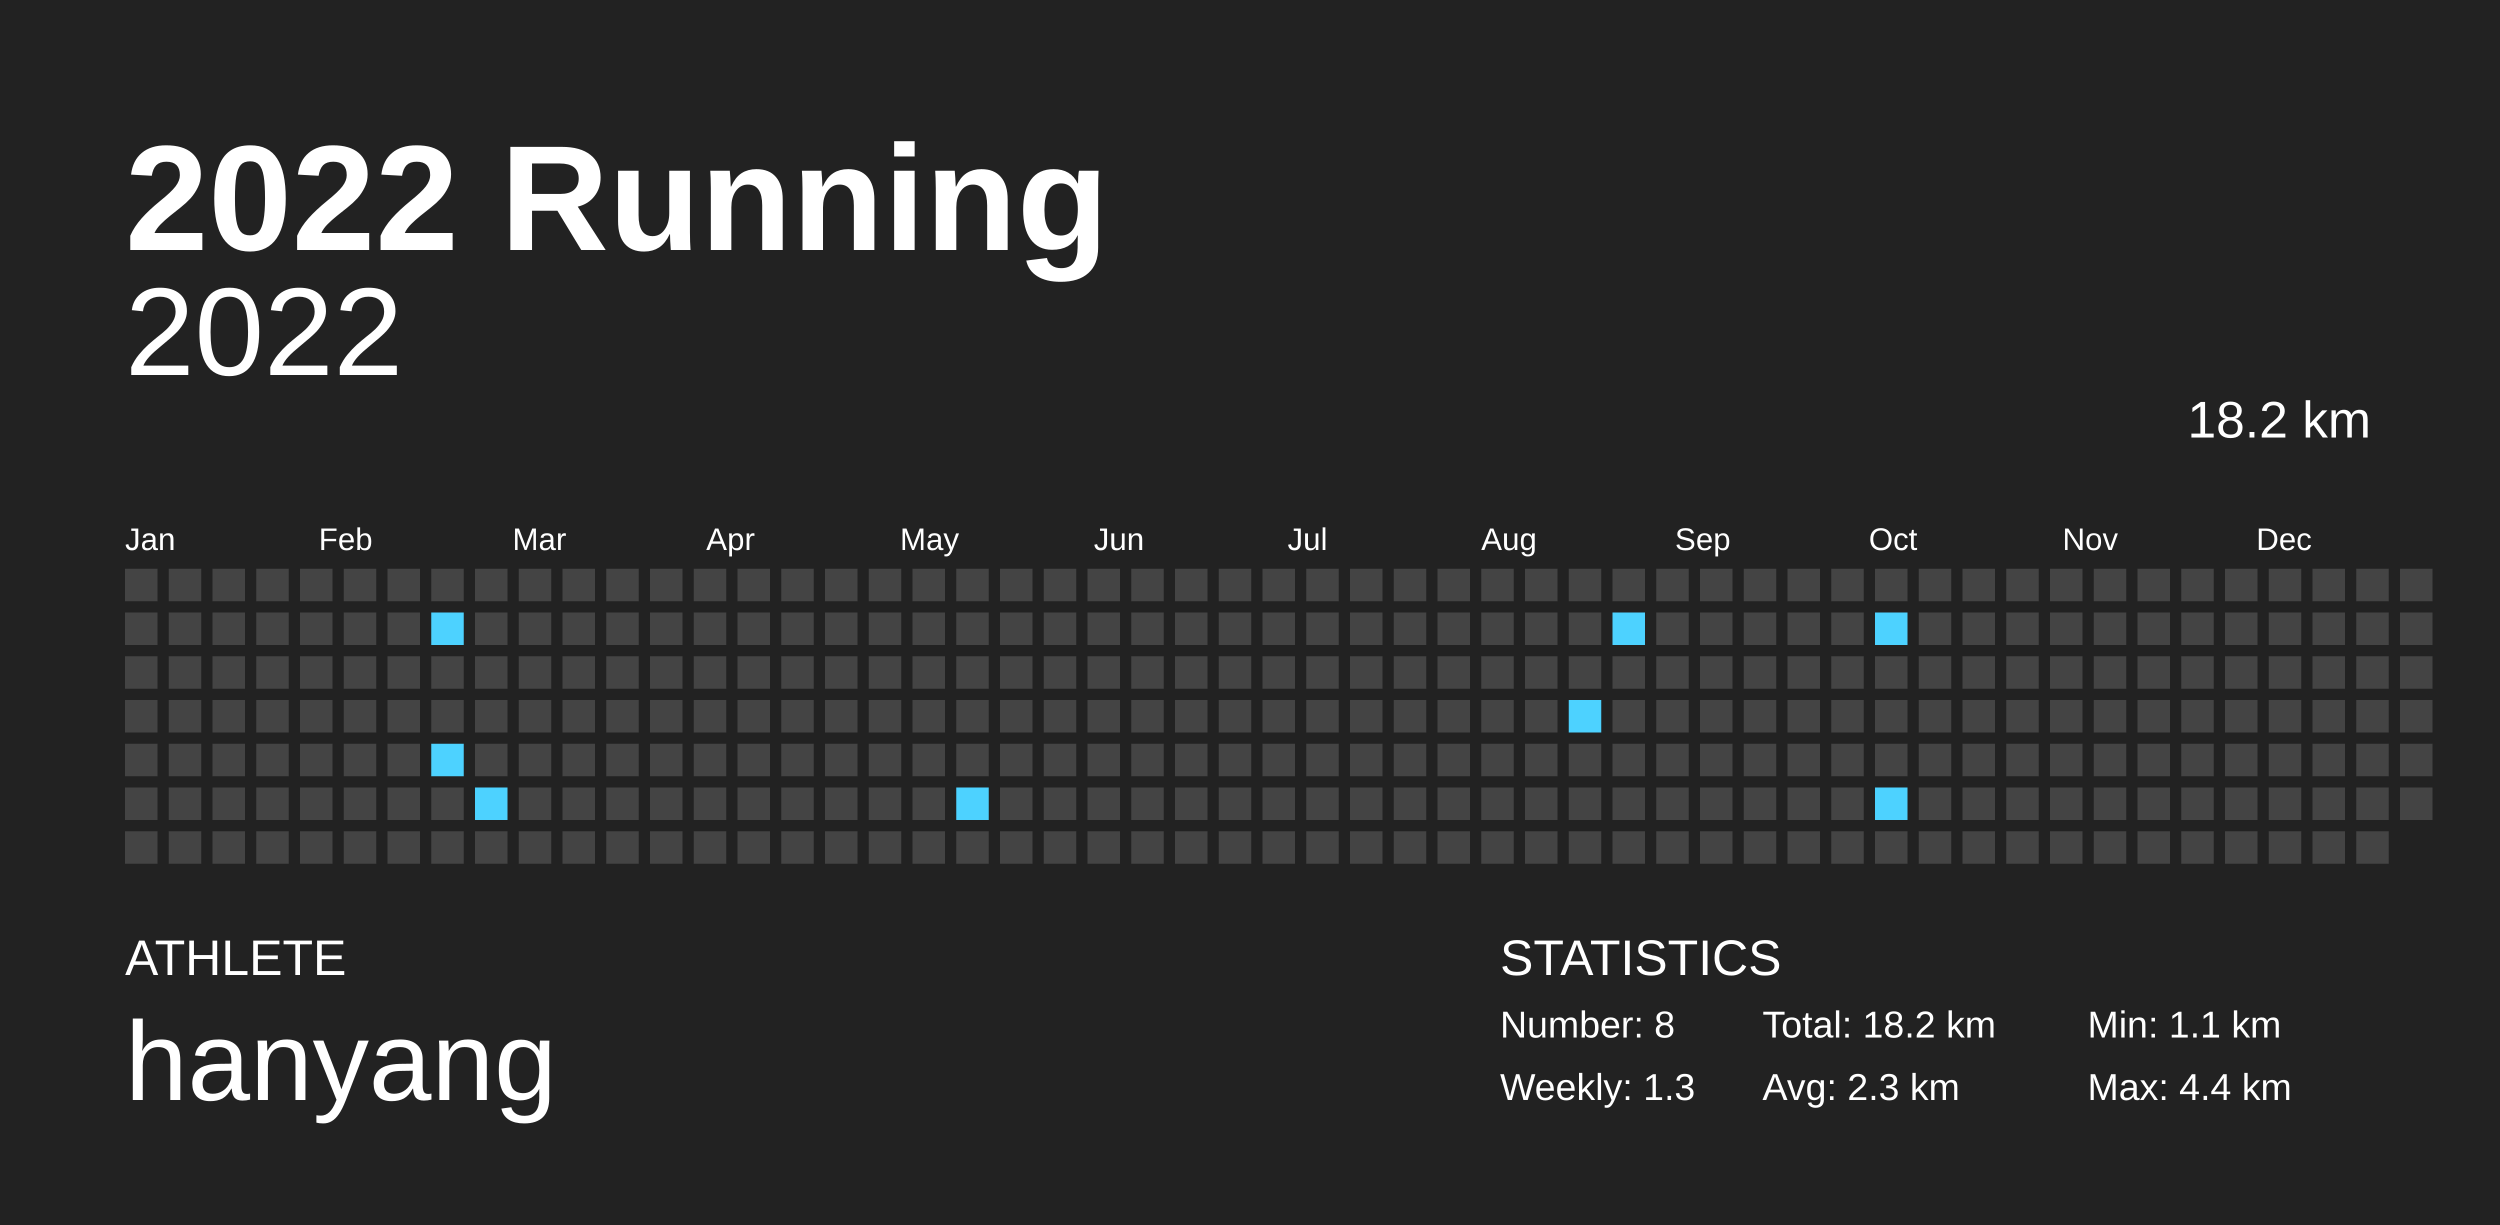
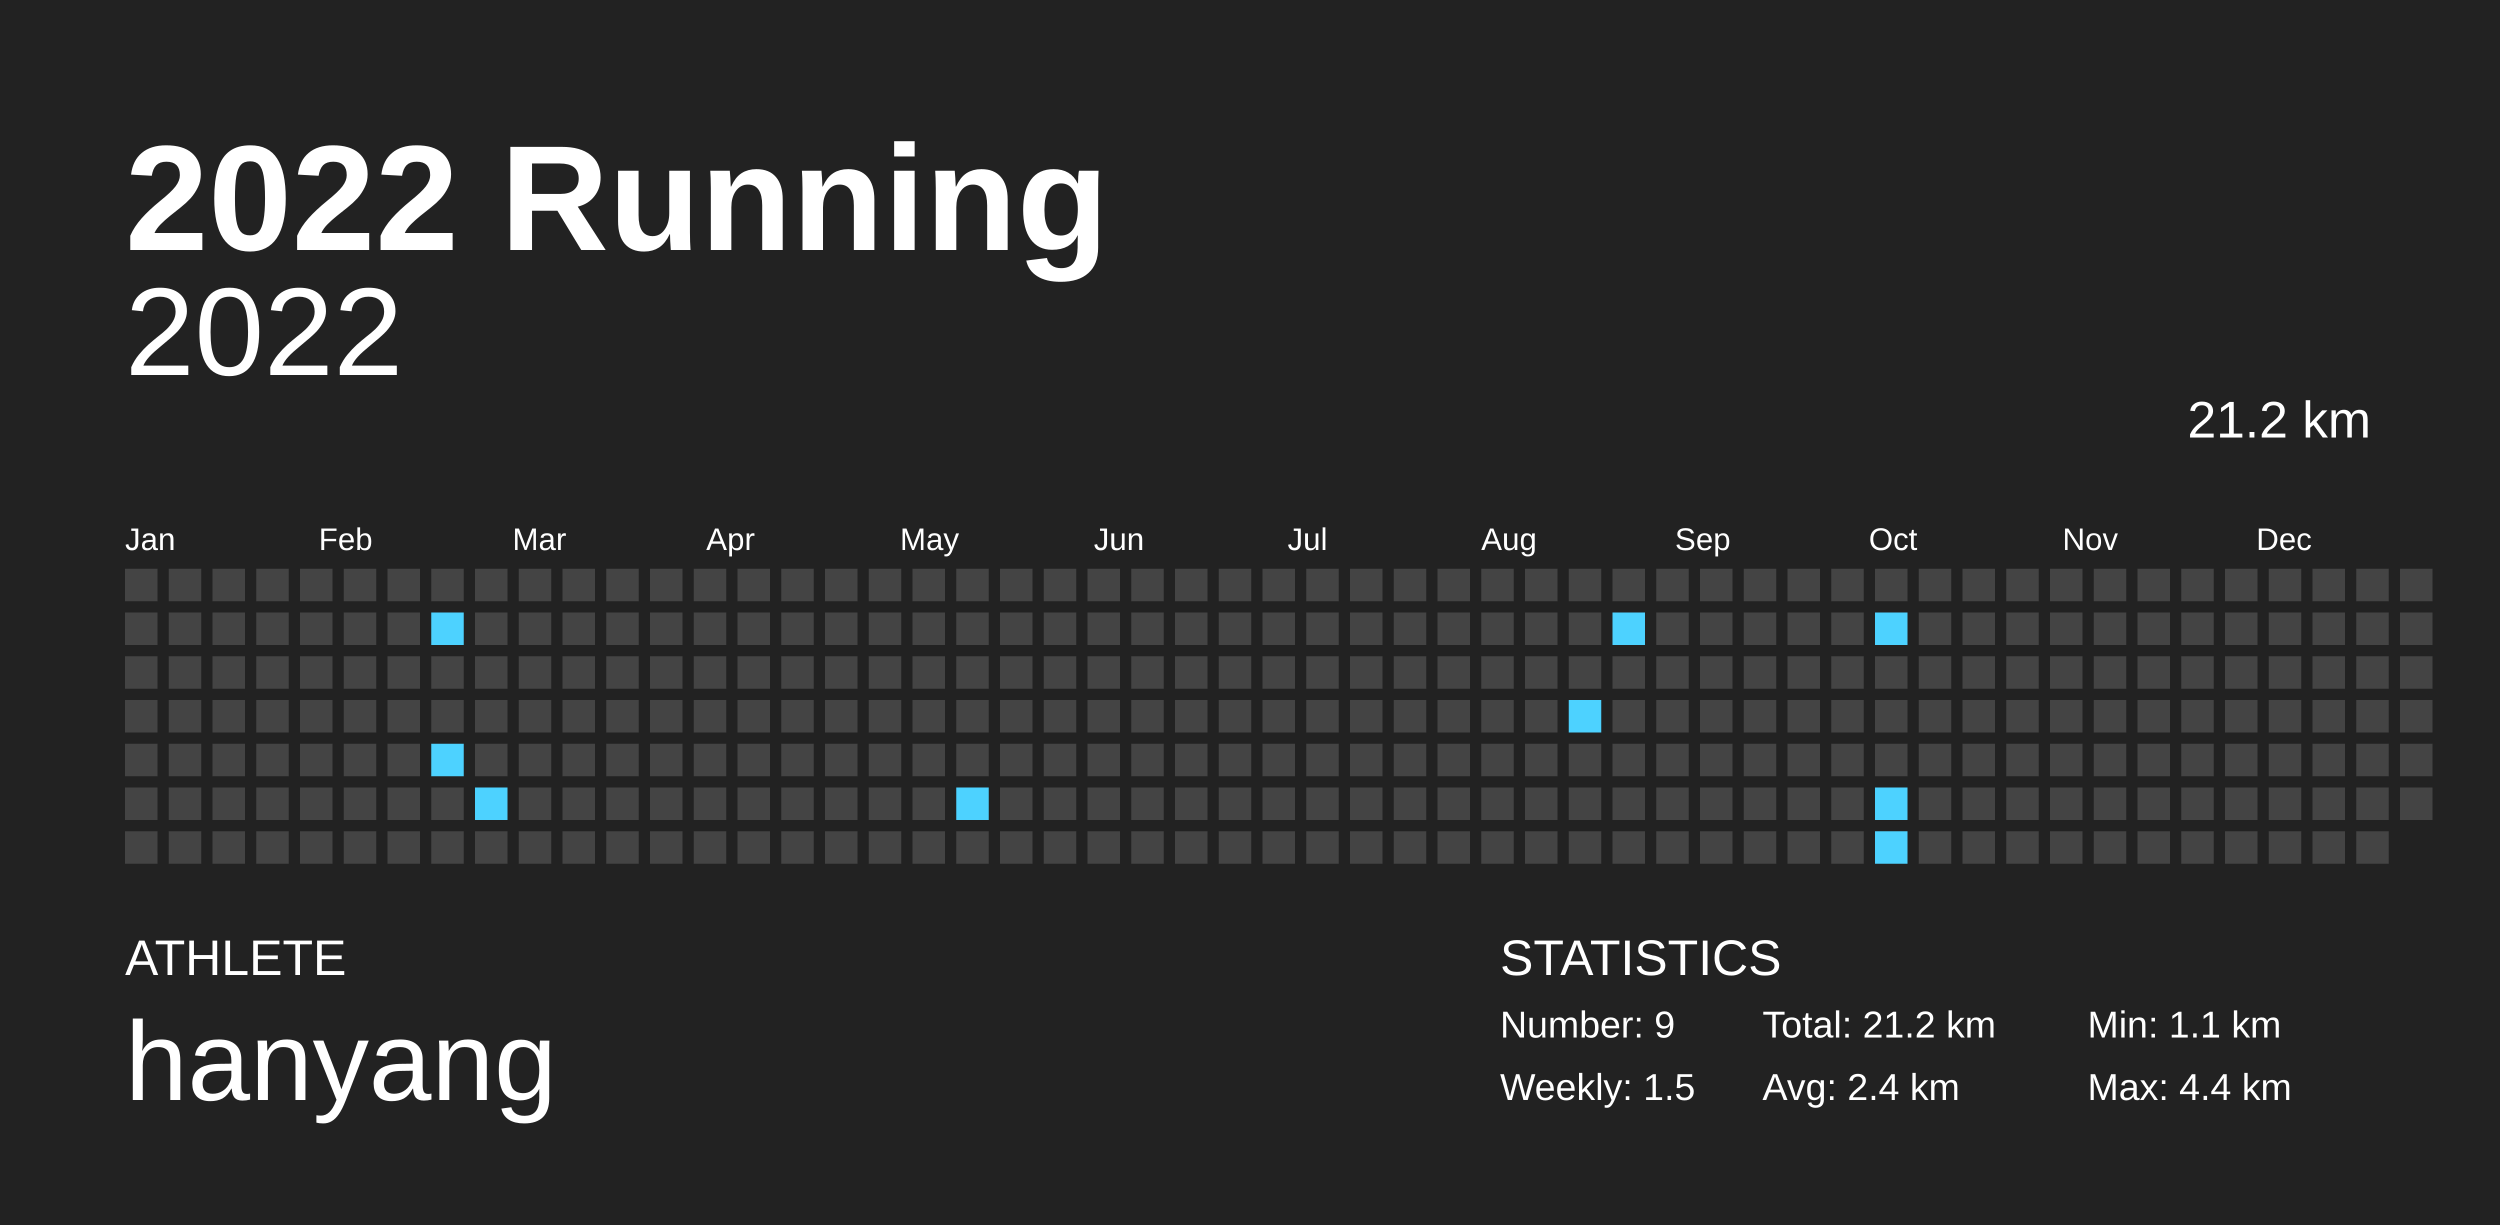
<svg xmlns="http://www.w3.org/2000/svg" baseProfile="full" height="98mm" version="1.1" viewBox="0,0,200,98" width="200mm">
  <defs />
  <rect fill="#222222" height="98" width="200" x="0" y="0" />
  <text fill="#FFFFFF" style="font-size:12px; font-family:Arial; font-weight:bold;" x="10" y="20">2022 Running</text>
  <text fill="#FFFFFF" style="font-size:4px; font-family:Arial" x="10" y="78">ATHLETE</text>
  <text fill="#FFFFFF" style="font-size:9px; font-family:Arial" x="10" y="88">hanyang</text>
  <text fill="#FFFFFF" style="font-size:4px; font-family:Arial" x="120" y="78">STATISTICS</text>
-   <text fill="#FFFFFF" style="font-size:3px; font-family:Arial" x="120" y="83">Number: 8</text>
-   <text fill="#FFFFFF" style="font-size:3px; font-family:Arial" x="120" y="88">Weekly: 1.3</text>
-   <text fill="#FFFFFF" style="font-size:3px; font-family:Arial" x="141" y="83">Total: 18.2 km</text>
-   <text fill="#FFFFFF" style="font-size:3px; font-family:Arial" x="141" y="88">Avg: 2.3 km</text>
+   <text fill="#FFFFFF" style="font-size:3px; font-family:Arial" x="120" y="83">Number: 9</text>
+   <text fill="#FFFFFF" style="font-size:3px; font-family:Arial" x="120" y="88">Weekly: 1.5</text>
+   <text fill="#FFFFFF" style="font-size:3px; font-family:Arial" x="141" y="83">Total: 21.2 km</text>
+   <text fill="#FFFFFF" style="font-size:3px; font-family:Arial" x="141" y="88">Avg: 2.4 km</text>
  <text fill="#FFFFFF" style="font-size:3px; font-family:Arial" x="167" y="83">Min: 1.1 km</text>
  <text fill="#FFFFFF" style="font-size:3px; font-family:Arial" x="167" y="88">Max: 4.4 km</text>
  <text alignment-baseline="hanging" fill="#FFFFFF" style="font-size:10.0px; font-family:Arial;" x="10" y="30">2022</text>
-   <text alignment-baseline="hanging" fill="#FFFFFF" style="font-size:4.125px; font-family:Arial;" x="175" y="35">18.2 km</text>
+   <text alignment-baseline="hanging" fill="#FFFFFF" style="font-size:4.125px; font-family:Arial;" x="175" y="35">21.2 km</text>
  <text fill="#FFFFFF" style="font-size:2.5px; font-family:Arial" x="10.0" y="44">Jan</text>
  <text fill="#FFFFFF" style="font-size:2.5px; font-family:Arial" x="25.5" y="44">Feb</text>
  <text fill="#FFFFFF" style="font-size:2.5px; font-family:Arial" x="41.0" y="44">Mar</text>
  <text fill="#FFFFFF" style="font-size:2.5px; font-family:Arial" x="56.5" y="44">Apr</text>
  <text fill="#FFFFFF" style="font-size:2.5px; font-family:Arial" x="72.0" y="44">May</text>
  <text fill="#FFFFFF" style="font-size:2.5px; font-family:Arial" x="87.5" y="44">Jun</text>
  <text fill="#FFFFFF" style="font-size:2.5px; font-family:Arial" x="103.0" y="44">Jul</text>
  <text fill="#FFFFFF" style="font-size:2.5px; font-family:Arial" x="118.5" y="44">Aug</text>
  <text fill="#FFFFFF" style="font-size:2.5px; font-family:Arial" x="134.0" y="44">Sep</text>
  <text fill="#FFFFFF" style="font-size:2.5px; font-family:Arial" x="149.5" y="44">Oct</text>
  <text fill="#FFFFFF" style="font-size:2.5px; font-family:Arial" x="165.0" y="44">Nov</text>
  <text fill="#FFFFFF" style="font-size:2.5px; font-family:Arial" x="180.5" y="44">Dec</text>
  <rect fill="#444444" height="2.6" width="2.6" x="10.0" y="45.5" />
  <rect fill="#444444" height="2.6" width="2.6" x="10.0" y="49.0" />
  <rect fill="#444444" height="2.6" width="2.6" x="10.0" y="52.5" />
  <rect fill="#444444" height="2.6" width="2.6" x="10.0" y="56.0" />
  <rect fill="#444444" height="2.6" width="2.6" x="10.0" y="59.5" />
  <rect fill="#444444" height="2.6" width="2.6" x="10.0" y="63.0" />
  <rect fill="#444444" height="2.6" width="2.6" x="10.0" y="66.5" />
  <rect fill="#444444" height="2.6" width="2.6" x="13.5" y="45.5" />
  <rect fill="#444444" height="2.6" width="2.6" x="13.5" y="49.0" />
  <rect fill="#444444" height="2.6" width="2.6" x="13.5" y="52.5" />
  <rect fill="#444444" height="2.6" width="2.6" x="13.5" y="56.0" />
  <rect fill="#444444" height="2.6" width="2.6" x="13.5" y="59.5" />
  <rect fill="#444444" height="2.6" width="2.6" x="13.5" y="63.0" />
  <rect fill="#444444" height="2.6" width="2.6" x="13.5" y="66.5" />
  <rect fill="#444444" height="2.6" width="2.6" x="17.0" y="45.5" />
  <rect fill="#444444" height="2.6" width="2.6" x="17.0" y="49.0" />
  <rect fill="#444444" height="2.6" width="2.6" x="17.0" y="52.5" />
  <rect fill="#444444" height="2.6" width="2.6" x="17.0" y="56.0" />
  <rect fill="#444444" height="2.6" width="2.6" x="17.0" y="59.5" />
  <rect fill="#444444" height="2.6" width="2.6" x="17.0" y="63.0" />
  <rect fill="#444444" height="2.6" width="2.6" x="17.0" y="66.5" />
  <rect fill="#444444" height="2.6" width="2.6" x="20.5" y="45.5" />
  <rect fill="#444444" height="2.6" width="2.6" x="20.5" y="49.0" />
  <rect fill="#444444" height="2.6" width="2.6" x="20.5" y="52.5" />
  <rect fill="#444444" height="2.6" width="2.6" x="20.5" y="56.0" />
  <rect fill="#444444" height="2.6" width="2.6" x="20.5" y="59.5" />
  <rect fill="#444444" height="2.6" width="2.6" x="20.5" y="63.0" />
  <rect fill="#444444" height="2.6" width="2.6" x="20.5" y="66.5" />
  <rect fill="#444444" height="2.6" width="2.6" x="24.0" y="45.5" />
  <rect fill="#444444" height="2.6" width="2.6" x="24.0" y="49.0" />
  <rect fill="#444444" height="2.6" width="2.6" x="24.0" y="52.5" />
  <rect fill="#444444" height="2.6" width="2.6" x="24.0" y="56.0" />
  <rect fill="#444444" height="2.6" width="2.6" x="24.0" y="59.5" />
  <rect fill="#444444" height="2.6" width="2.6" x="24.0" y="63.0" />
  <rect fill="#444444" height="2.6" width="2.6" x="24.0" y="66.5" />
  <rect fill="#444444" height="2.6" width="2.6" x="27.5" y="45.5" />
  <rect fill="#444444" height="2.6" width="2.6" x="27.5" y="49.0" />
  <rect fill="#444444" height="2.6" width="2.6" x="27.5" y="52.5" />
  <rect fill="#444444" height="2.6" width="2.6" x="27.5" y="56.0" />
  <rect fill="#444444" height="2.6" width="2.6" x="27.5" y="59.5" />
  <rect fill="#444444" height="2.6" width="2.6" x="27.5" y="63.0" />
  <rect fill="#444444" height="2.6" width="2.6" x="27.5" y="66.5" />
  <rect fill="#444444" height="2.6" width="2.6" x="31.0" y="45.5" />
  <rect fill="#444444" height="2.6" width="2.6" x="31.0" y="49.0" />
  <rect fill="#444444" height="2.6" width="2.6" x="31.0" y="52.5" />
  <rect fill="#444444" height="2.6" width="2.6" x="31.0" y="56.0" />
  <rect fill="#444444" height="2.6" width="2.6" x="31.0" y="59.5" />
  <rect fill="#444444" height="2.6" width="2.6" x="31.0" y="63.0" />
  <rect fill="#444444" height="2.6" width="2.6" x="31.0" y="66.5" />
  <rect fill="#444444" height="2.6" width="2.6" x="34.5" y="45.5" />
  <rect fill="#4dd2ff" height="2.6" width="2.6" x="34.5" y="49.0" />
  <rect fill="#444444" height="2.6" width="2.6" x="34.5" y="52.5" />
  <rect fill="#444444" height="2.6" width="2.6" x="34.5" y="56.0" />
  <rect fill="#4dd2ff" height="2.6" width="2.6" x="34.5" y="59.5" />
  <rect fill="#444444" height="2.6" width="2.6" x="34.5" y="63.0" />
  <rect fill="#444444" height="2.6" width="2.6" x="34.5" y="66.5" />
  <rect fill="#444444" height="2.6" width="2.6" x="38.0" y="45.5" />
  <rect fill="#444444" height="2.6" width="2.6" x="38.0" y="49.0" />
  <rect fill="#444444" height="2.6" width="2.6" x="38.0" y="52.5" />
  <rect fill="#444444" height="2.6" width="2.6" x="38.0" y="56.0" />
  <rect fill="#444444" height="2.6" width="2.6" x="38.0" y="59.5" />
  <rect fill="#4dd2ff" height="2.6" width="2.6" x="38.0" y="63.0" />
  <rect fill="#444444" height="2.6" width="2.6" x="38.0" y="66.5" />
  <rect fill="#444444" height="2.6" width="2.6" x="41.5" y="45.5" />
  <rect fill="#444444" height="2.6" width="2.6" x="41.5" y="49.0" />
  <rect fill="#444444" height="2.6" width="2.6" x="41.5" y="52.5" />
  <rect fill="#444444" height="2.6" width="2.6" x="41.5" y="56.0" />
  <rect fill="#444444" height="2.6" width="2.6" x="41.5" y="59.5" />
  <rect fill="#444444" height="2.6" width="2.6" x="41.5" y="63.0" />
  <rect fill="#444444" height="2.6" width="2.6" x="41.5" y="66.5" />
  <rect fill="#444444" height="2.6" width="2.6" x="45.0" y="45.5" />
  <rect fill="#444444" height="2.6" width="2.6" x="45.0" y="49.0" />
  <rect fill="#444444" height="2.6" width="2.6" x="45.0" y="52.5" />
  <rect fill="#444444" height="2.6" width="2.6" x="45.0" y="56.0" />
  <rect fill="#444444" height="2.6" width="2.6" x="45.0" y="59.5" />
  <rect fill="#444444" height="2.6" width="2.6" x="45.0" y="63.0" />
  <rect fill="#444444" height="2.6" width="2.6" x="45.0" y="66.5" />
  <rect fill="#444444" height="2.6" width="2.6" x="48.5" y="45.5" />
  <rect fill="#444444" height="2.6" width="2.6" x="48.5" y="49.0" />
  <rect fill="#444444" height="2.6" width="2.6" x="48.5" y="52.5" />
  <rect fill="#444444" height="2.6" width="2.6" x="48.5" y="56.0" />
  <rect fill="#444444" height="2.6" width="2.6" x="48.5" y="59.5" />
  <rect fill="#444444" height="2.6" width="2.6" x="48.5" y="63.0" />
  <rect fill="#444444" height="2.6" width="2.6" x="48.5" y="66.5" />
  <rect fill="#444444" height="2.6" width="2.6" x="52.0" y="45.5" />
  <rect fill="#444444" height="2.6" width="2.6" x="52.0" y="49.0" />
  <rect fill="#444444" height="2.6" width="2.6" x="52.0" y="52.5" />
  <rect fill="#444444" height="2.6" width="2.6" x="52.0" y="56.0" />
  <rect fill="#444444" height="2.6" width="2.6" x="52.0" y="59.5" />
  <rect fill="#444444" height="2.6" width="2.6" x="52.0" y="63.0" />
  <rect fill="#444444" height="2.6" width="2.6" x="52.0" y="66.5" />
  <rect fill="#444444" height="2.6" width="2.6" x="55.5" y="45.5" />
  <rect fill="#444444" height="2.6" width="2.6" x="55.5" y="49.0" />
  <rect fill="#444444" height="2.6" width="2.6" x="55.5" y="52.5" />
  <rect fill="#444444" height="2.6" width="2.6" x="55.5" y="56.0" />
  <rect fill="#444444" height="2.6" width="2.6" x="55.5" y="59.5" />
  <rect fill="#444444" height="2.6" width="2.6" x="55.5" y="63.0" />
  <rect fill="#444444" height="2.6" width="2.6" x="55.5" y="66.5" />
  <rect fill="#444444" height="2.6" width="2.6" x="59.0" y="45.5" />
  <rect fill="#444444" height="2.6" width="2.6" x="59.0" y="49.0" />
  <rect fill="#444444" height="2.6" width="2.6" x="59.0" y="52.5" />
  <rect fill="#444444" height="2.6" width="2.6" x="59.0" y="56.0" />
  <rect fill="#444444" height="2.6" width="2.6" x="59.0" y="59.5" />
  <rect fill="#444444" height="2.6" width="2.6" x="59.0" y="63.0" />
  <rect fill="#444444" height="2.6" width="2.6" x="59.0" y="66.5" />
  <rect fill="#444444" height="2.6" width="2.6" x="62.5" y="45.5" />
  <rect fill="#444444" height="2.6" width="2.6" x="62.5" y="49.0" />
  <rect fill="#444444" height="2.6" width="2.6" x="62.5" y="52.5" />
  <rect fill="#444444" height="2.6" width="2.6" x="62.5" y="56.0" />
  <rect fill="#444444" height="2.6" width="2.6" x="62.5" y="59.5" />
  <rect fill="#444444" height="2.6" width="2.6" x="62.5" y="63.0" />
  <rect fill="#444444" height="2.6" width="2.6" x="62.5" y="66.5" />
  <rect fill="#444444" height="2.6" width="2.6" x="66.0" y="45.5" />
  <rect fill="#444444" height="2.6" width="2.6" x="66.0" y="49.0" />
  <rect fill="#444444" height="2.6" width="2.6" x="66.0" y="52.5" />
  <rect fill="#444444" height="2.6" width="2.6" x="66.0" y="56.0" />
  <rect fill="#444444" height="2.6" width="2.6" x="66.0" y="59.5" />
  <rect fill="#444444" height="2.6" width="2.6" x="66.0" y="63.0" />
  <rect fill="#444444" height="2.6" width="2.6" x="66.0" y="66.5" />
  <rect fill="#444444" height="2.6" width="2.6" x="69.5" y="45.5" />
  <rect fill="#444444" height="2.6" width="2.6" x="69.5" y="49.0" />
  <rect fill="#444444" height="2.6" width="2.6" x="69.5" y="52.5" />
  <rect fill="#444444" height="2.6" width="2.6" x="69.5" y="56.0" />
  <rect fill="#444444" height="2.6" width="2.6" x="69.5" y="59.5" />
  <rect fill="#444444" height="2.6" width="2.6" x="69.5" y="63.0" />
  <rect fill="#444444" height="2.6" width="2.6" x="69.5" y="66.5" />
  <rect fill="#444444" height="2.6" width="2.6" x="73.0" y="45.5" />
  <rect fill="#444444" height="2.6" width="2.6" x="73.0" y="49.0" />
  <rect fill="#444444" height="2.6" width="2.6" x="73.0" y="52.5" />
  <rect fill="#444444" height="2.6" width="2.6" x="73.0" y="56.0" />
  <rect fill="#444444" height="2.6" width="2.6" x="73.0" y="59.5" />
  <rect fill="#444444" height="2.6" width="2.6" x="73.0" y="63.0" />
  <rect fill="#444444" height="2.6" width="2.6" x="73.0" y="66.5" />
  <rect fill="#444444" height="2.6" width="2.6" x="76.5" y="45.5" />
  <rect fill="#444444" height="2.6" width="2.6" x="76.5" y="49.0" />
  <rect fill="#444444" height="2.6" width="2.6" x="76.5" y="52.5" />
  <rect fill="#444444" height="2.6" width="2.6" x="76.5" y="56.0" />
  <rect fill="#444444" height="2.6" width="2.6" x="76.5" y="59.5" />
  <rect fill="#4dd2ff" height="2.6" width="2.6" x="76.5" y="63.0" />
  <rect fill="#444444" height="2.6" width="2.6" x="76.5" y="66.5" />
  <rect fill="#444444" height="2.6" width="2.6" x="80.0" y="45.5" />
  <rect fill="#444444" height="2.6" width="2.6" x="80.0" y="49.0" />
  <rect fill="#444444" height="2.6" width="2.6" x="80.0" y="52.5" />
  <rect fill="#444444" height="2.6" width="2.6" x="80.0" y="56.0" />
  <rect fill="#444444" height="2.6" width="2.6" x="80.0" y="59.5" />
  <rect fill="#444444" height="2.6" width="2.6" x="80.0" y="63.0" />
  <rect fill="#444444" height="2.6" width="2.6" x="80.0" y="66.5" />
  <rect fill="#444444" height="2.6" width="2.6" x="83.5" y="45.5" />
  <rect fill="#444444" height="2.6" width="2.6" x="83.5" y="49.0" />
  <rect fill="#444444" height="2.6" width="2.6" x="83.5" y="52.5" />
  <rect fill="#444444" height="2.6" width="2.6" x="83.5" y="56.0" />
  <rect fill="#444444" height="2.6" width="2.6" x="83.5" y="59.5" />
  <rect fill="#444444" height="2.6" width="2.6" x="83.5" y="63.0" />
  <rect fill="#444444" height="2.6" width="2.6" x="83.5" y="66.5" />
  <rect fill="#444444" height="2.6" width="2.6" x="87.0" y="45.5" />
  <rect fill="#444444" height="2.6" width="2.6" x="87.0" y="49.0" />
  <rect fill="#444444" height="2.6" width="2.6" x="87.0" y="52.5" />
  <rect fill="#444444" height="2.6" width="2.6" x="87.0" y="56.0" />
  <rect fill="#444444" height="2.6" width="2.6" x="87.0" y="59.5" />
  <rect fill="#444444" height="2.6" width="2.6" x="87.0" y="63.0" />
  <rect fill="#444444" height="2.6" width="2.6" x="87.0" y="66.5" />
  <rect fill="#444444" height="2.6" width="2.6" x="90.5" y="45.5" />
  <rect fill="#444444" height="2.6" width="2.6" x="90.5" y="49.0" />
  <rect fill="#444444" height="2.6" width="2.6" x="90.5" y="52.5" />
  <rect fill="#444444" height="2.6" width="2.6" x="90.5" y="56.0" />
  <rect fill="#444444" height="2.6" width="2.6" x="90.5" y="59.5" />
  <rect fill="#444444" height="2.6" width="2.6" x="90.5" y="63.0" />
  <rect fill="#444444" height="2.6" width="2.6" x="90.5" y="66.5" />
  <rect fill="#444444" height="2.6" width="2.6" x="94.0" y="45.5" />
  <rect fill="#444444" height="2.6" width="2.6" x="94.0" y="49.0" />
  <rect fill="#444444" height="2.6" width="2.6" x="94.0" y="52.5" />
  <rect fill="#444444" height="2.6" width="2.6" x="94.0" y="56.0" />
  <rect fill="#444444" height="2.6" width="2.6" x="94.0" y="59.5" />
  <rect fill="#444444" height="2.6" width="2.6" x="94.0" y="63.0" />
  <rect fill="#444444" height="2.6" width="2.6" x="94.0" y="66.5" />
  <rect fill="#444444" height="2.6" width="2.6" x="97.5" y="45.5" />
  <rect fill="#444444" height="2.6" width="2.6" x="97.5" y="49.0" />
  <rect fill="#444444" height="2.6" width="2.6" x="97.5" y="52.5" />
  <rect fill="#444444" height="2.6" width="2.6" x="97.5" y="56.0" />
  <rect fill="#444444" height="2.6" width="2.6" x="97.5" y="59.5" />
  <rect fill="#444444" height="2.6" width="2.6" x="97.5" y="63.0" />
  <rect fill="#444444" height="2.6" width="2.6" x="97.5" y="66.5" />
  <rect fill="#444444" height="2.6" width="2.6" x="101.0" y="45.5" />
  <rect fill="#444444" height="2.6" width="2.6" x="101.0" y="49.0" />
  <rect fill="#444444" height="2.6" width="2.6" x="101.0" y="52.5" />
  <rect fill="#444444" height="2.6" width="2.6" x="101.0" y="56.0" />
  <rect fill="#444444" height="2.6" width="2.6" x="101.0" y="59.5" />
  <rect fill="#444444" height="2.6" width="2.6" x="101.0" y="63.0" />
  <rect fill="#444444" height="2.6" width="2.6" x="101.0" y="66.5" />
  <rect fill="#444444" height="2.6" width="2.6" x="104.5" y="45.5" />
  <rect fill="#444444" height="2.6" width="2.6" x="104.5" y="49.0" />
  <rect fill="#444444" height="2.6" width="2.6" x="104.5" y="52.5" />
  <rect fill="#444444" height="2.6" width="2.6" x="104.5" y="56.0" />
  <rect fill="#444444" height="2.6" width="2.6" x="104.5" y="59.5" />
  <rect fill="#444444" height="2.6" width="2.6" x="104.5" y="63.0" />
  <rect fill="#444444" height="2.6" width="2.6" x="104.5" y="66.5" />
  <rect fill="#444444" height="2.6" width="2.6" x="108.0" y="45.5" />
  <rect fill="#444444" height="2.6" width="2.6" x="108.0" y="49.0" />
  <rect fill="#444444" height="2.6" width="2.6" x="108.0" y="52.5" />
  <rect fill="#444444" height="2.6" width="2.6" x="108.0" y="56.0" />
  <rect fill="#444444" height="2.6" width="2.6" x="108.0" y="59.5" />
  <rect fill="#444444" height="2.6" width="2.6" x="108.0" y="63.0" />
  <rect fill="#444444" height="2.6" width="2.6" x="108.0" y="66.5" />
  <rect fill="#444444" height="2.6" width="2.6" x="111.5" y="45.5" />
  <rect fill="#444444" height="2.6" width="2.6" x="111.5" y="49.0" />
  <rect fill="#444444" height="2.6" width="2.6" x="111.5" y="52.5" />
  <rect fill="#444444" height="2.6" width="2.6" x="111.5" y="56.0" />
  <rect fill="#444444" height="2.6" width="2.6" x="111.5" y="59.5" />
  <rect fill="#444444" height="2.6" width="2.6" x="111.5" y="63.0" />
  <rect fill="#444444" height="2.6" width="2.6" x="111.5" y="66.5" />
  <rect fill="#444444" height="2.6" width="2.6" x="115.0" y="45.5" />
  <rect fill="#444444" height="2.6" width="2.6" x="115.0" y="49.0" />
  <rect fill="#444444" height="2.6" width="2.6" x="115.0" y="52.5" />
  <rect fill="#444444" height="2.6" width="2.6" x="115.0" y="56.0" />
  <rect fill="#444444" height="2.6" width="2.6" x="115.0" y="59.5" />
  <rect fill="#444444" height="2.6" width="2.6" x="115.0" y="63.0" />
  <rect fill="#444444" height="2.6" width="2.6" x="115.0" y="66.5" />
  <rect fill="#444444" height="2.6" width="2.6" x="118.5" y="45.5" />
  <rect fill="#444444" height="2.6" width="2.6" x="118.5" y="49.0" />
  <rect fill="#444444" height="2.6" width="2.6" x="118.5" y="52.5" />
  <rect fill="#444444" height="2.6" width="2.6" x="118.5" y="56.0" />
  <rect fill="#444444" height="2.6" width="2.6" x="118.5" y="59.5" />
  <rect fill="#444444" height="2.6" width="2.6" x="118.5" y="63.0" />
  <rect fill="#444444" height="2.6" width="2.6" x="118.5" y="66.5" />
  <rect fill="#444444" height="2.6" width="2.6" x="122.0" y="45.5" />
  <rect fill="#444444" height="2.6" width="2.6" x="122.0" y="49.0" />
  <rect fill="#444444" height="2.6" width="2.6" x="122.0" y="52.5" />
  <rect fill="#444444" height="2.6" width="2.6" x="122.0" y="56.0" />
  <rect fill="#444444" height="2.6" width="2.6" x="122.0" y="59.5" />
  <rect fill="#444444" height="2.6" width="2.6" x="122.0" y="63.0" />
  <rect fill="#444444" height="2.6" width="2.6" x="122.0" y="66.5" />
  <rect fill="#444444" height="2.6" width="2.6" x="125.5" y="45.5" />
  <rect fill="#444444" height="2.6" width="2.6" x="125.5" y="49.0" />
  <rect fill="#444444" height="2.6" width="2.6" x="125.5" y="52.5" />
  <rect fill="#4dd2ff" height="2.6" width="2.6" x="125.5" y="56.0" />
  <rect fill="#444444" height="2.6" width="2.6" x="125.5" y="59.5" />
  <rect fill="#444444" height="2.6" width="2.6" x="125.5" y="63.0" />
  <rect fill="#444444" height="2.6" width="2.6" x="125.5" y="66.5" />
  <rect fill="#444444" height="2.6" width="2.6" x="129.0" y="45.5" />
  <rect fill="#4dd2ff" height="2.6" width="2.6" x="129.0" y="49.0" />
  <rect fill="#444444" height="2.6" width="2.6" x="129.0" y="52.5" />
  <rect fill="#444444" height="2.6" width="2.6" x="129.0" y="56.0" />
  <rect fill="#444444" height="2.6" width="2.6" x="129.0" y="59.5" />
  <rect fill="#444444" height="2.6" width="2.6" x="129.0" y="63.0" />
  <rect fill="#444444" height="2.6" width="2.6" x="129.0" y="66.5" />
  <rect fill="#444444" height="2.6" width="2.6" x="132.5" y="45.5" />
  <rect fill="#444444" height="2.6" width="2.6" x="132.5" y="49.0" />
  <rect fill="#444444" height="2.6" width="2.6" x="132.5" y="52.5" />
  <rect fill="#444444" height="2.6" width="2.6" x="132.5" y="56.0" />
  <rect fill="#444444" height="2.6" width="2.6" x="132.5" y="59.5" />
  <rect fill="#444444" height="2.6" width="2.6" x="132.5" y="63.0" />
  <rect fill="#444444" height="2.6" width="2.6" x="132.5" y="66.5" />
  <rect fill="#444444" height="2.6" width="2.6" x="136.0" y="45.5" />
  <rect fill="#444444" height="2.6" width="2.6" x="136.0" y="49.0" />
  <rect fill="#444444" height="2.6" width="2.6" x="136.0" y="52.5" />
  <rect fill="#444444" height="2.6" width="2.6" x="136.0" y="56.0" />
  <rect fill="#444444" height="2.6" width="2.6" x="136.0" y="59.5" />
  <rect fill="#444444" height="2.6" width="2.6" x="136.0" y="63.0" />
  <rect fill="#444444" height="2.6" width="2.6" x="136.0" y="66.5" />
  <rect fill="#444444" height="2.6" width="2.6" x="139.5" y="45.5" />
  <rect fill="#444444" height="2.6" width="2.6" x="139.5" y="49.0" />
  <rect fill="#444444" height="2.6" width="2.6" x="139.5" y="52.5" />
  <rect fill="#444444" height="2.6" width="2.6" x="139.5" y="56.0" />
  <rect fill="#444444" height="2.6" width="2.6" x="139.5" y="59.5" />
  <rect fill="#444444" height="2.6" width="2.6" x="139.5" y="63.0" />
  <rect fill="#444444" height="2.6" width="2.6" x="139.5" y="66.5" />
  <rect fill="#444444" height="2.6" width="2.6" x="143.0" y="45.5" />
  <rect fill="#444444" height="2.6" width="2.6" x="143.0" y="49.0" />
  <rect fill="#444444" height="2.6" width="2.6" x="143.0" y="52.5" />
  <rect fill="#444444" height="2.6" width="2.6" x="143.0" y="56.0" />
  <rect fill="#444444" height="2.6" width="2.6" x="143.0" y="59.5" />
  <rect fill="#444444" height="2.6" width="2.6" x="143.0" y="63.0" />
  <rect fill="#444444" height="2.6" width="2.6" x="143.0" y="66.5" />
  <rect fill="#444444" height="2.6" width="2.6" x="146.5" y="45.5" />
  <rect fill="#444444" height="2.6" width="2.6" x="146.5" y="49.0" />
  <rect fill="#444444" height="2.6" width="2.6" x="146.5" y="52.5" />
  <rect fill="#444444" height="2.6" width="2.6" x="146.5" y="56.0" />
  <rect fill="#444444" height="2.6" width="2.6" x="146.5" y="59.5" />
  <rect fill="#444444" height="2.6" width="2.6" x="146.5" y="63.0" />
  <rect fill="#444444" height="2.6" width="2.6" x="146.5" y="66.5" />
  <rect fill="#444444" height="2.6" width="2.6" x="150.0" y="45.5" />
  <rect fill="#4dd2ff" height="2.6" width="2.6" x="150.0" y="49.0" />
  <rect fill="#444444" height="2.6" width="2.6" x="150.0" y="52.5" />
  <rect fill="#444444" height="2.6" width="2.6" x="150.0" y="56.0" />
  <rect fill="#444444" height="2.6" width="2.6" x="150.0" y="59.5" />
  <rect fill="#4dd2ff" height="2.6" width="2.6" x="150.0" y="63.0" />
-   <rect fill="#444444" height="2.6" width="2.6" x="150.0" y="66.5" />
+   <rect fill="#4dd2ff" height="2.6" width="2.6" x="150.0" y="66.5" />
  <rect fill="#444444" height="2.6" width="2.6" x="153.5" y="45.5" />
  <rect fill="#444444" height="2.6" width="2.6" x="153.5" y="49.0" />
  <rect fill="#444444" height="2.6" width="2.6" x="153.5" y="52.5" />
  <rect fill="#444444" height="2.6" width="2.6" x="153.5" y="56.0" />
  <rect fill="#444444" height="2.6" width="2.6" x="153.5" y="59.5" />
  <rect fill="#444444" height="2.6" width="2.6" x="153.5" y="63.0" />
  <rect fill="#444444" height="2.6" width="2.6" x="153.5" y="66.5" />
  <rect fill="#444444" height="2.6" width="2.6" x="157.0" y="45.5" />
  <rect fill="#444444" height="2.6" width="2.6" x="157.0" y="49.0" />
  <rect fill="#444444" height="2.6" width="2.6" x="157.0" y="52.5" />
  <rect fill="#444444" height="2.6" width="2.6" x="157.0" y="56.0" />
  <rect fill="#444444" height="2.6" width="2.6" x="157.0" y="59.5" />
  <rect fill="#444444" height="2.6" width="2.6" x="157.0" y="63.0" />
  <rect fill="#444444" height="2.6" width="2.6" x="157.0" y="66.5" />
  <rect fill="#444444" height="2.6" width="2.6" x="160.5" y="45.5" />
  <rect fill="#444444" height="2.6" width="2.6" x="160.5" y="49.0" />
  <rect fill="#444444" height="2.6" width="2.6" x="160.5" y="52.5" />
  <rect fill="#444444" height="2.6" width="2.6" x="160.5" y="56.0" />
  <rect fill="#444444" height="2.6" width="2.6" x="160.5" y="59.5" />
  <rect fill="#444444" height="2.6" width="2.6" x="160.5" y="63.0" />
  <rect fill="#444444" height="2.6" width="2.6" x="160.5" y="66.5" />
  <rect fill="#444444" height="2.6" width="2.6" x="164.0" y="45.5" />
  <rect fill="#444444" height="2.6" width="2.6" x="164.0" y="49.0" />
  <rect fill="#444444" height="2.6" width="2.6" x="164.0" y="52.5" />
  <rect fill="#444444" height="2.6" width="2.6" x="164.0" y="56.0" />
  <rect fill="#444444" height="2.6" width="2.6" x="164.0" y="59.5" />
  <rect fill="#444444" height="2.6" width="2.6" x="164.0" y="63.0" />
  <rect fill="#444444" height="2.6" width="2.6" x="164.0" y="66.5" />
  <rect fill="#444444" height="2.6" width="2.6" x="167.5" y="45.5" />
  <rect fill="#444444" height="2.6" width="2.6" x="167.5" y="49.0" />
  <rect fill="#444444" height="2.6" width="2.6" x="167.5" y="52.5" />
  <rect fill="#444444" height="2.6" width="2.6" x="167.5" y="56.0" />
  <rect fill="#444444" height="2.6" width="2.6" x="167.5" y="59.5" />
  <rect fill="#444444" height="2.6" width="2.6" x="167.5" y="63.0" />
  <rect fill="#444444" height="2.6" width="2.6" x="167.5" y="66.5" />
  <rect fill="#444444" height="2.6" width="2.6" x="171.0" y="45.5" />
  <rect fill="#444444" height="2.6" width="2.6" x="171.0" y="49.0" />
  <rect fill="#444444" height="2.6" width="2.6" x="171.0" y="52.5" />
  <rect fill="#444444" height="2.6" width="2.6" x="171.0" y="56.0" />
  <rect fill="#444444" height="2.6" width="2.6" x="171.0" y="59.5" />
  <rect fill="#444444" height="2.6" width="2.6" x="171.0" y="63.0" />
  <rect fill="#444444" height="2.6" width="2.6" x="171.0" y="66.5" />
  <rect fill="#444444" height="2.6" width="2.6" x="174.5" y="45.5" />
  <rect fill="#444444" height="2.6" width="2.6" x="174.5" y="49.0" />
  <rect fill="#444444" height="2.6" width="2.6" x="174.5" y="52.5" />
  <rect fill="#444444" height="2.6" width="2.6" x="174.5" y="56.0" />
  <rect fill="#444444" height="2.6" width="2.6" x="174.5" y="59.5" />
  <rect fill="#444444" height="2.6" width="2.6" x="174.5" y="63.0" />
  <rect fill="#444444" height="2.6" width="2.6" x="174.5" y="66.5" />
  <rect fill="#444444" height="2.6" width="2.6" x="178.0" y="45.5" />
  <rect fill="#444444" height="2.6" width="2.6" x="178.0" y="49.0" />
  <rect fill="#444444" height="2.6" width="2.6" x="178.0" y="52.5" />
  <rect fill="#444444" height="2.6" width="2.6" x="178.0" y="56.0" />
  <rect fill="#444444" height="2.6" width="2.6" x="178.0" y="59.5" />
  <rect fill="#444444" height="2.6" width="2.6" x="178.0" y="63.0" />
  <rect fill="#444444" height="2.6" width="2.6" x="178.0" y="66.5" />
  <rect fill="#444444" height="2.6" width="2.6" x="181.5" y="45.5" />
  <rect fill="#444444" height="2.6" width="2.6" x="181.5" y="49.0" />
  <rect fill="#444444" height="2.6" width="2.6" x="181.5" y="52.5" />
  <rect fill="#444444" height="2.6" width="2.6" x="181.5" y="56.0" />
  <rect fill="#444444" height="2.6" width="2.6" x="181.5" y="59.5" />
  <rect fill="#444444" height="2.6" width="2.6" x="181.5" y="63.0" />
  <rect fill="#444444" height="2.6" width="2.6" x="181.5" y="66.5" />
  <rect fill="#444444" height="2.6" width="2.6" x="185.0" y="45.5" />
  <rect fill="#444444" height="2.6" width="2.6" x="185.0" y="49.0" />
  <rect fill="#444444" height="2.6" width="2.6" x="185.0" y="52.5" />
  <rect fill="#444444" height="2.6" width="2.6" x="185.0" y="56.0" />
  <rect fill="#444444" height="2.6" width="2.6" x="185.0" y="59.5" />
  <rect fill="#444444" height="2.6" width="2.6" x="185.0" y="63.0" />
  <rect fill="#444444" height="2.6" width="2.6" x="185.0" y="66.5" />
  <rect fill="#444444" height="2.6" width="2.6" x="188.5" y="45.5" />
  <rect fill="#444444" height="2.6" width="2.6" x="188.5" y="49.0" />
  <rect fill="#444444" height="2.6" width="2.6" x="188.5" y="52.5" />
  <rect fill="#444444" height="2.6" width="2.6" x="188.5" y="56.0" />
  <rect fill="#444444" height="2.6" width="2.6" x="188.5" y="59.5" />
  <rect fill="#444444" height="2.6" width="2.6" x="188.5" y="63.0" />
  <rect fill="#444444" height="2.6" width="2.6" x="188.5" y="66.5" />
  <rect fill="#444444" height="2.6" width="2.6" x="192.0" y="45.5" />
  <rect fill="#444444" height="2.6" width="2.6" x="192.0" y="49.0" />
  <rect fill="#444444" height="2.6" width="2.6" x="192.0" y="52.5" />
  <rect fill="#444444" height="2.6" width="2.6" x="192.0" y="56.0" />
  <rect fill="#444444" height="2.6" width="2.6" x="192.0" y="59.5" />
  <rect fill="#444444" height="2.6" width="2.6" x="192.0" y="63.0" />
</svg>
